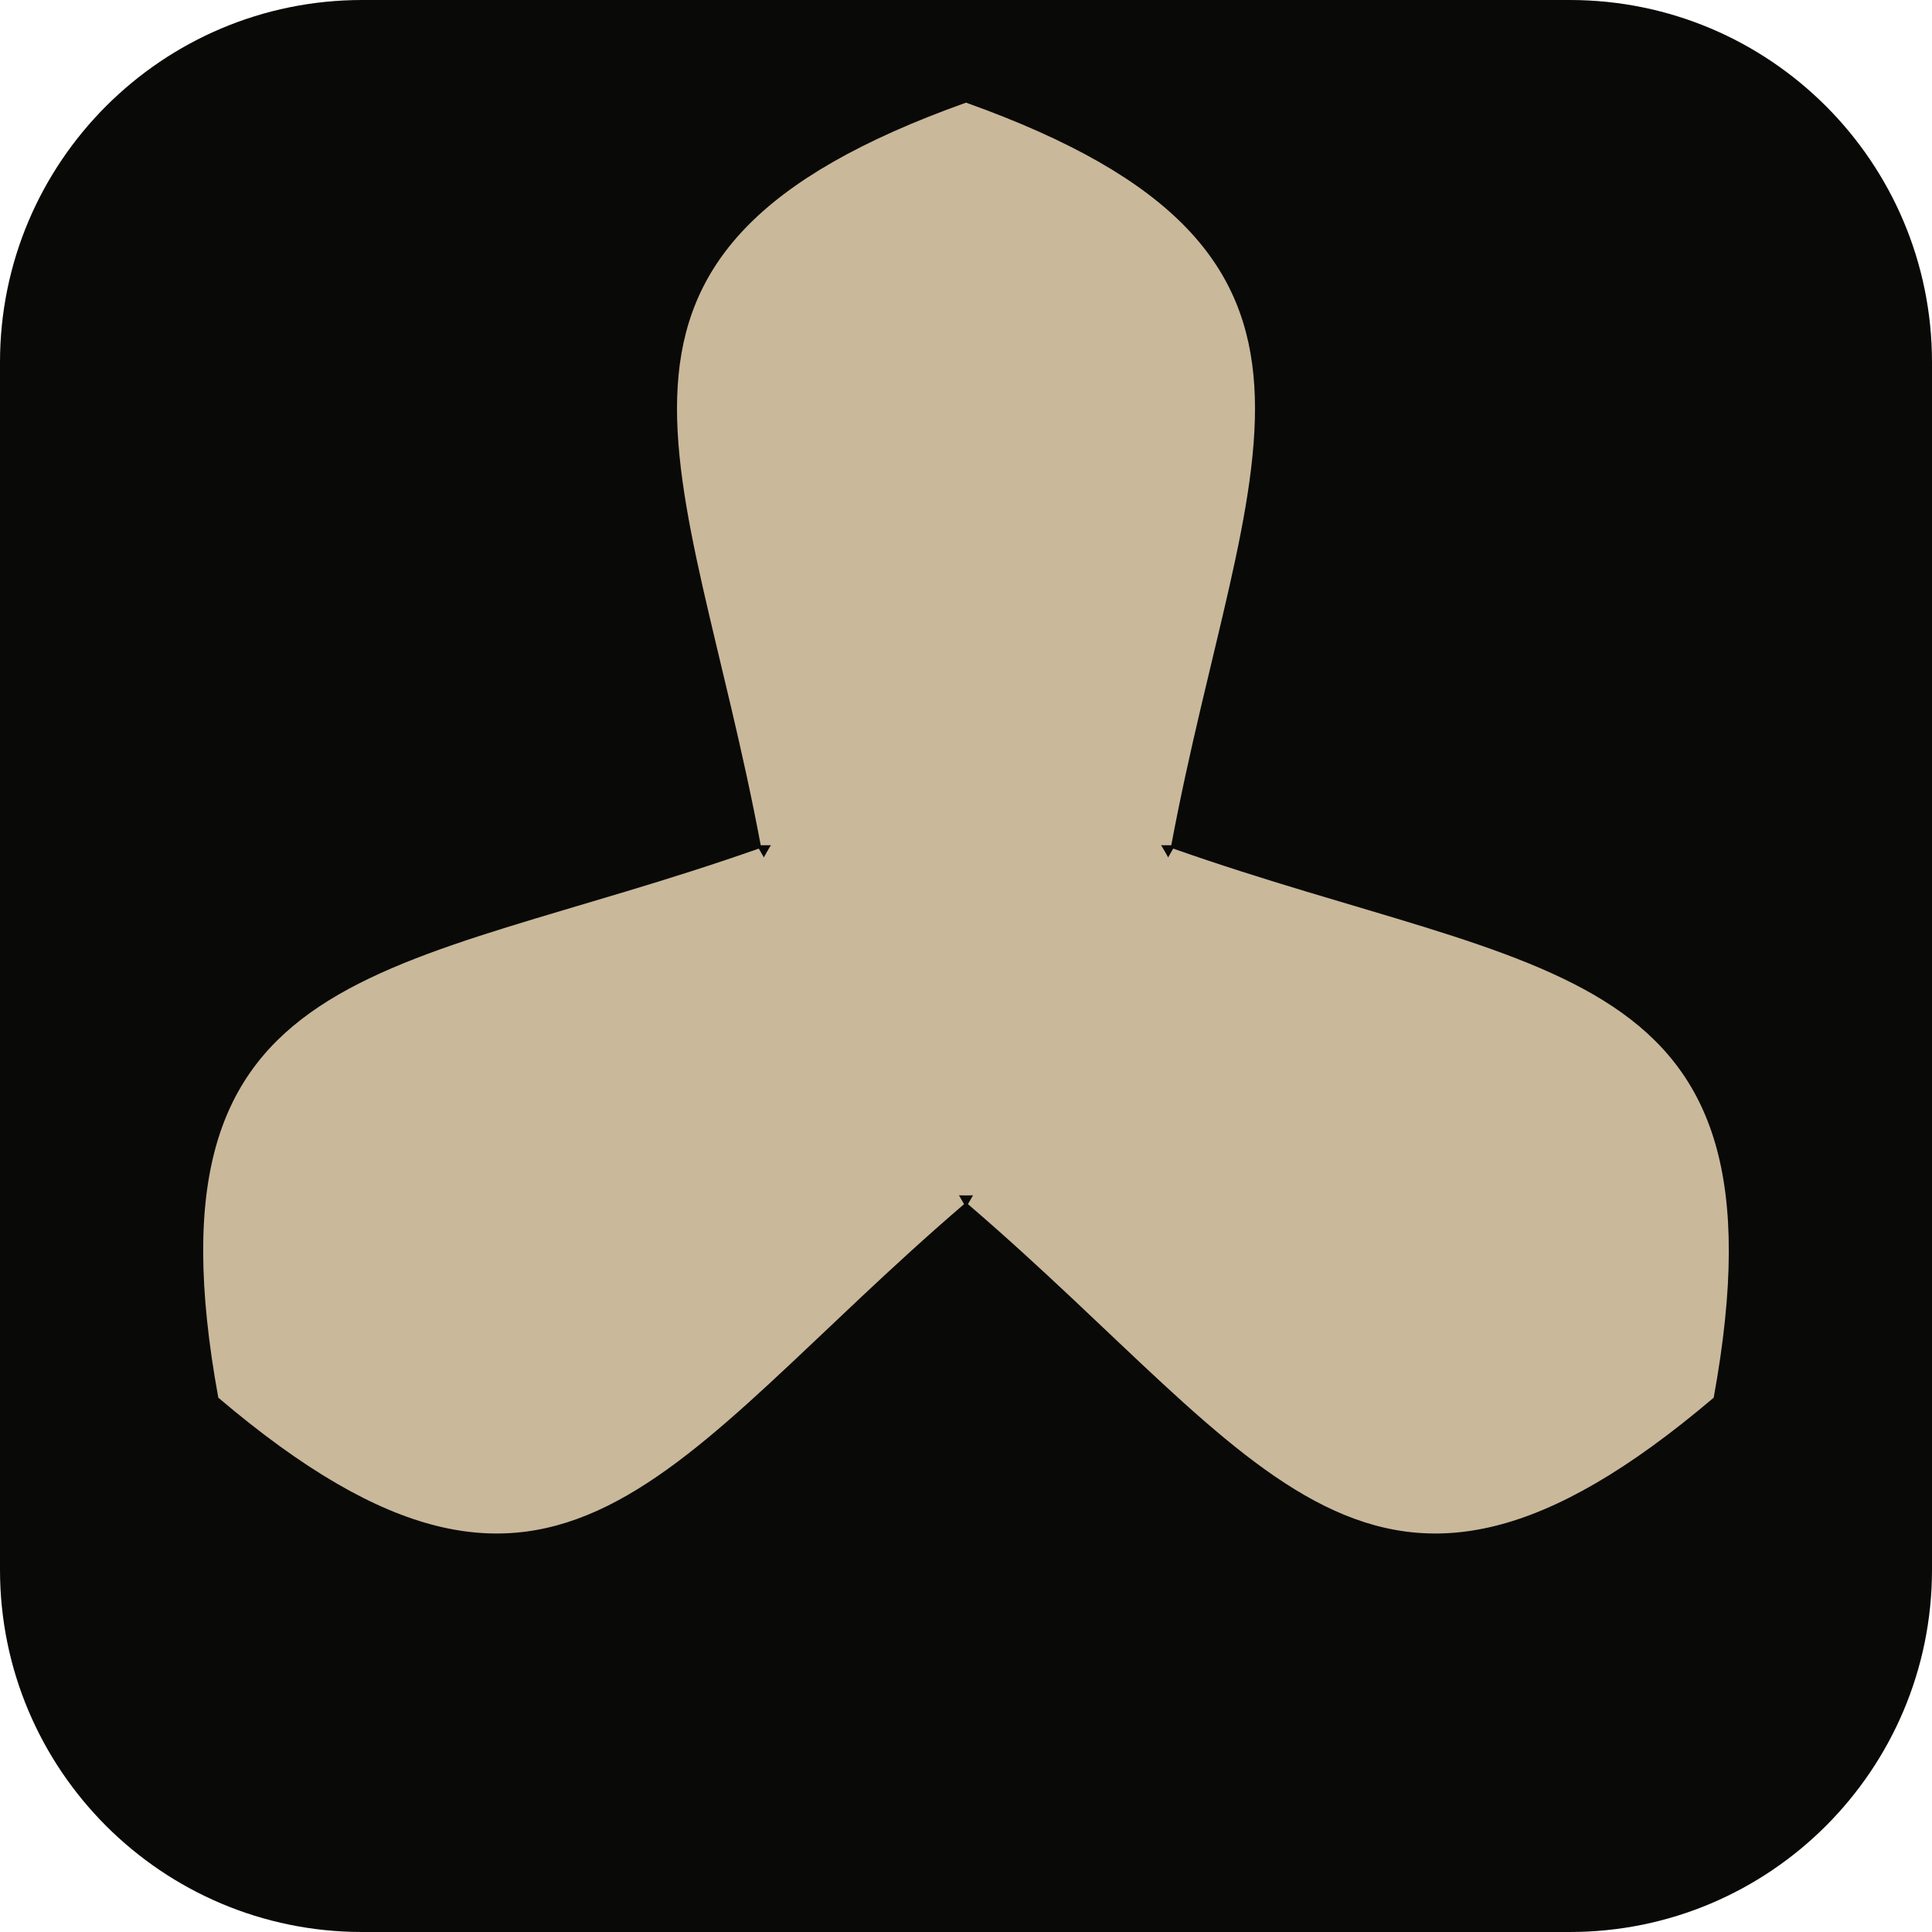
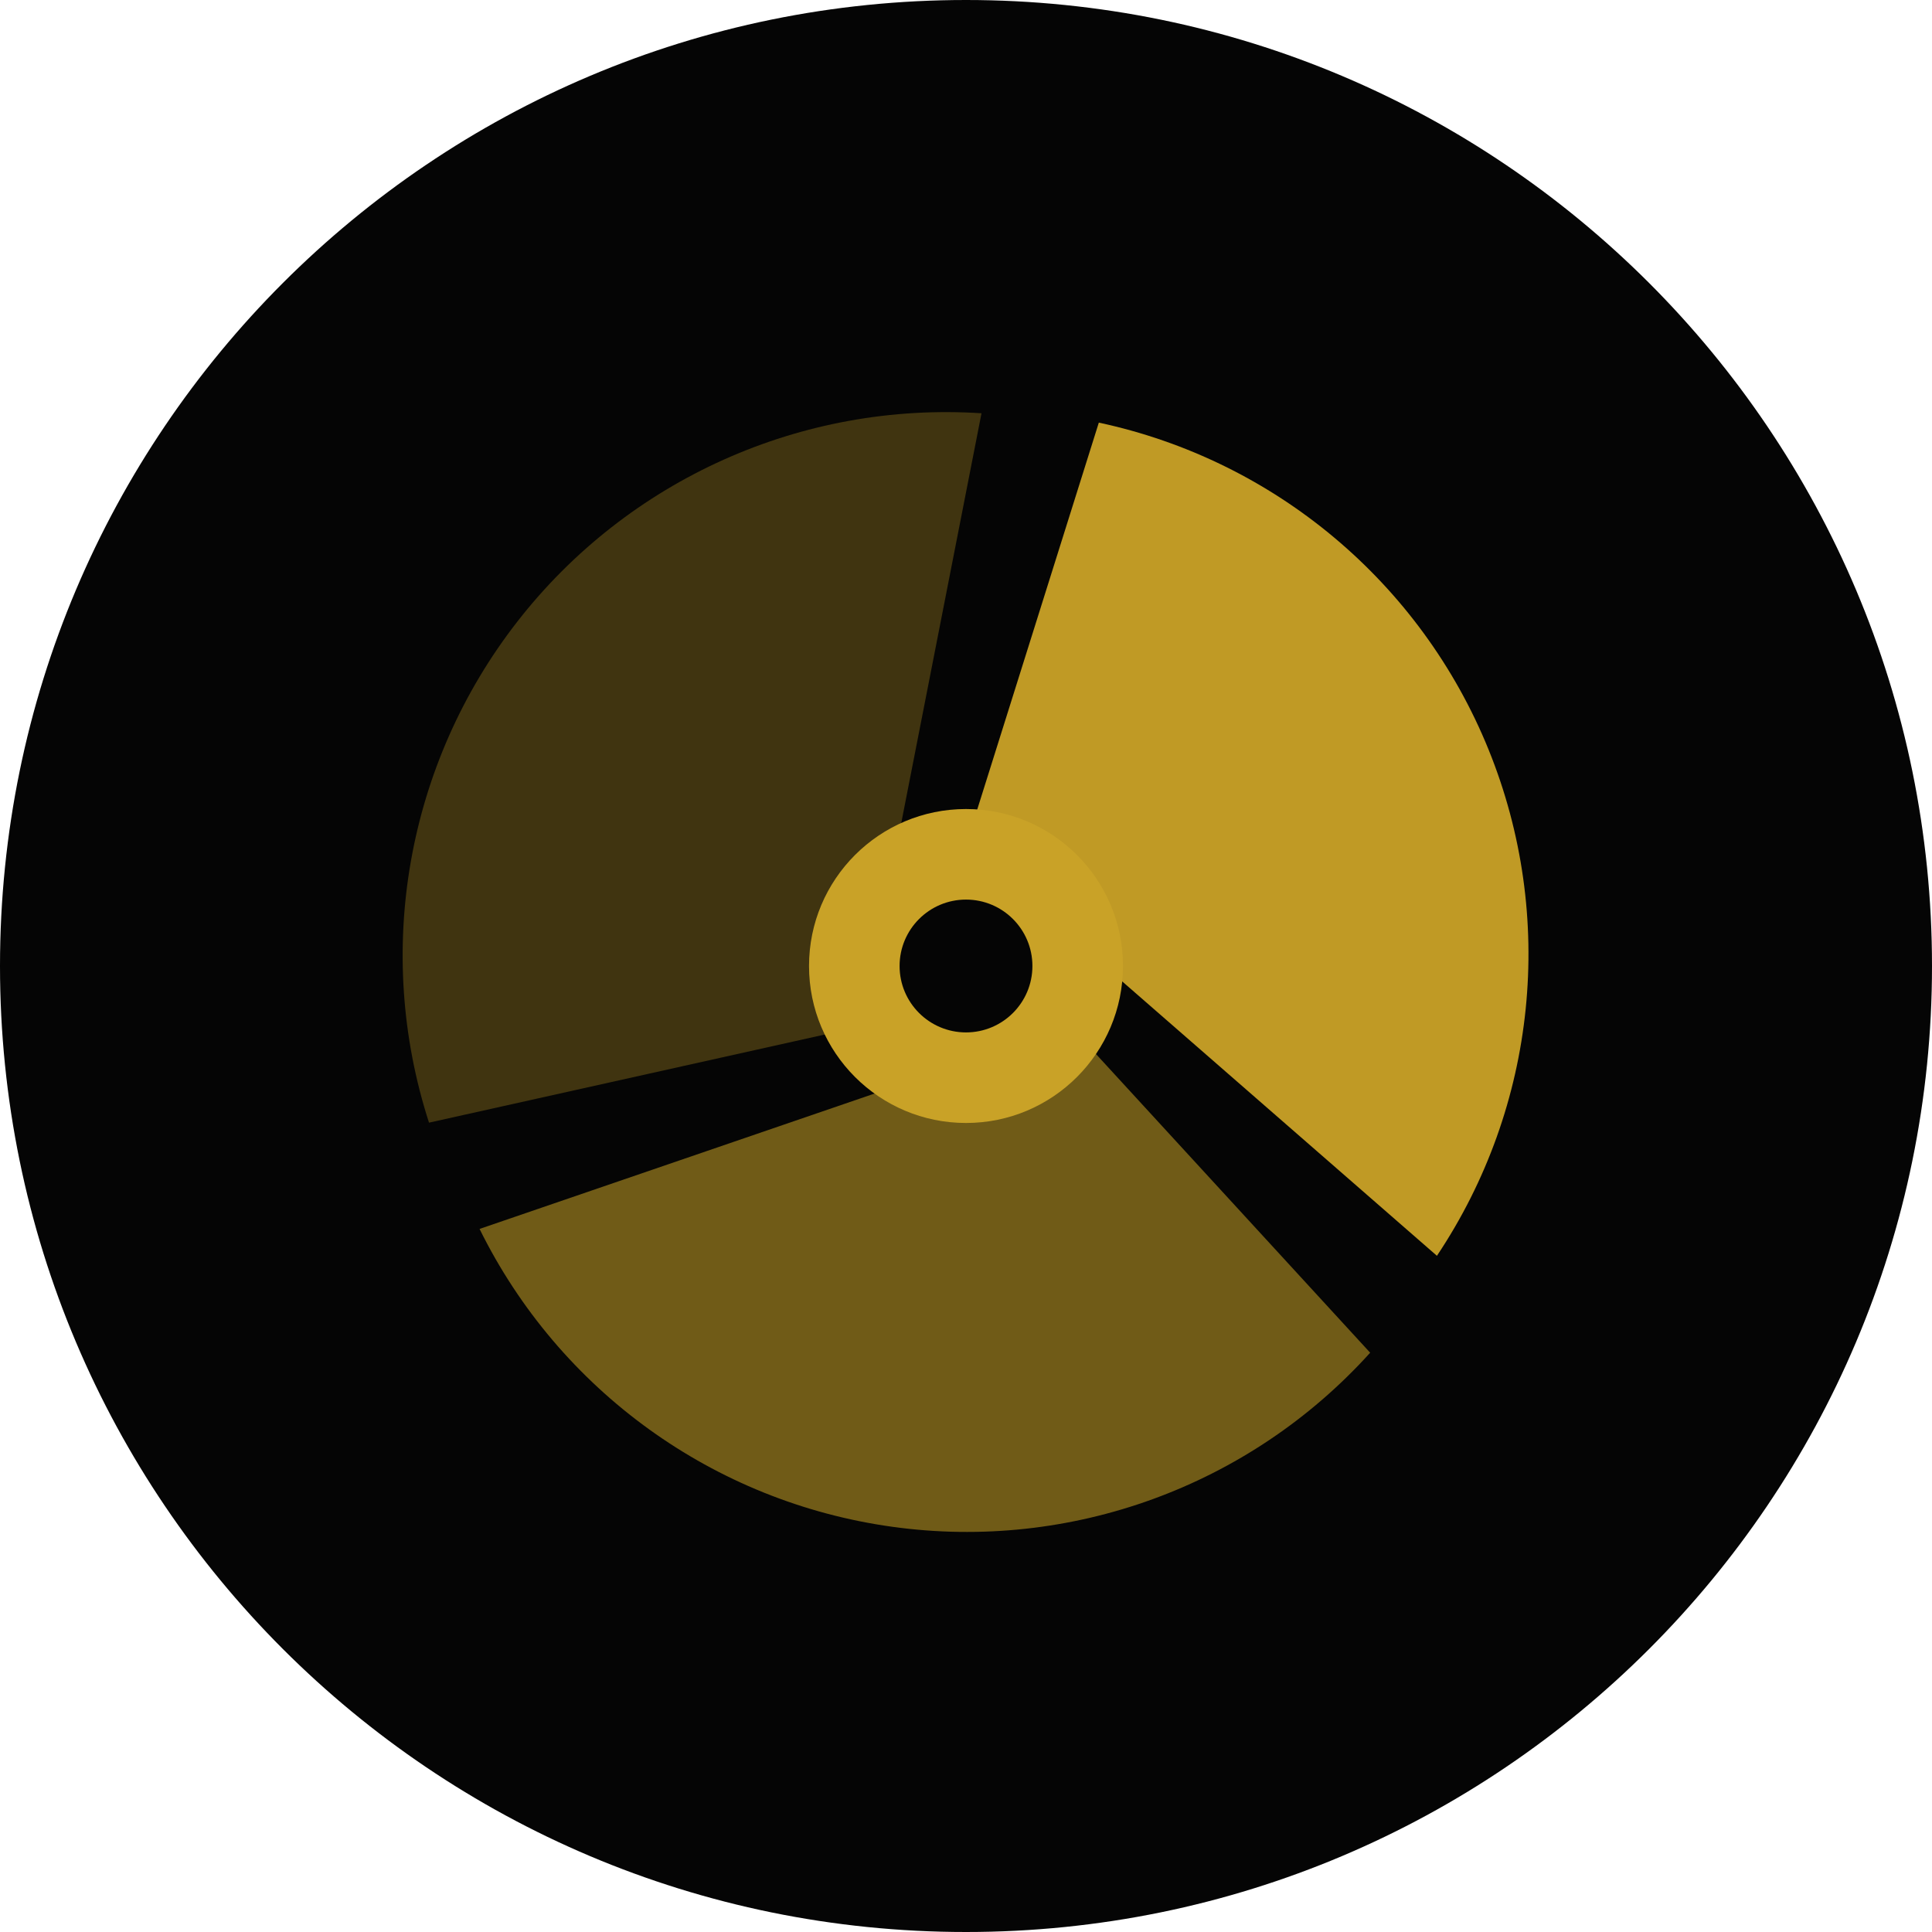
- <svg xmlns="http://www.w3.org/2000/svg" viewBox="0 0 32 32" role="img" aria-label="Great Turbinez">
-   <rect width="32" height="32" rx="6" fill="#090908" />
-   <g fill="#c9b89a" transform="translate(16 16)">
-     <path d="M-3.4-2C-4.6-8.4-7-11.8 0-14.3 7-11.8 4.6-8.4 3.4-2Z" />
-     <path d="M-3.4-2C-4.6-8.4-7-11.8 0-14.3 7-11.8 4.6-8.4 3.4-2Z" transform="rotate(120)" />
-     <path d="M-3.4-2C-4.6-8.4-7-11.8 0-14.3 7-11.8 4.6-8.4 3.4-2Z" transform="rotate(240)" />
-     <circle r="3.8" />
+ <svg xmlns="http://www.w3.org/2000/svg" viewBox="0 0 32 32" role="img" aria-label="GREAT TURBINEZ">
+   <rect width="32" height="32" rx="16" fill="#050505" />
+   <g fill="#c9a227" transform="translate(16 16)">
+     <path d="M0-2 L2.2-9 A9 9 0 0 1 7.8 4.8 Z" opacity="0.95" />
+     <path d="M0-2 L2.2-9 A9 9 0 0 1 7.8 4.8 Z" opacity="0.55" transform="rotate(120)" />
+     <path d="M0-2 L2.2-9 A9 9 0 0 1 7.8 4.8 Z" opacity="0.3" transform="rotate(240)" />
+     <circle r="2.6" />
+     <circle r="1.1" fill="#050505" />
  </g>
</svg>
